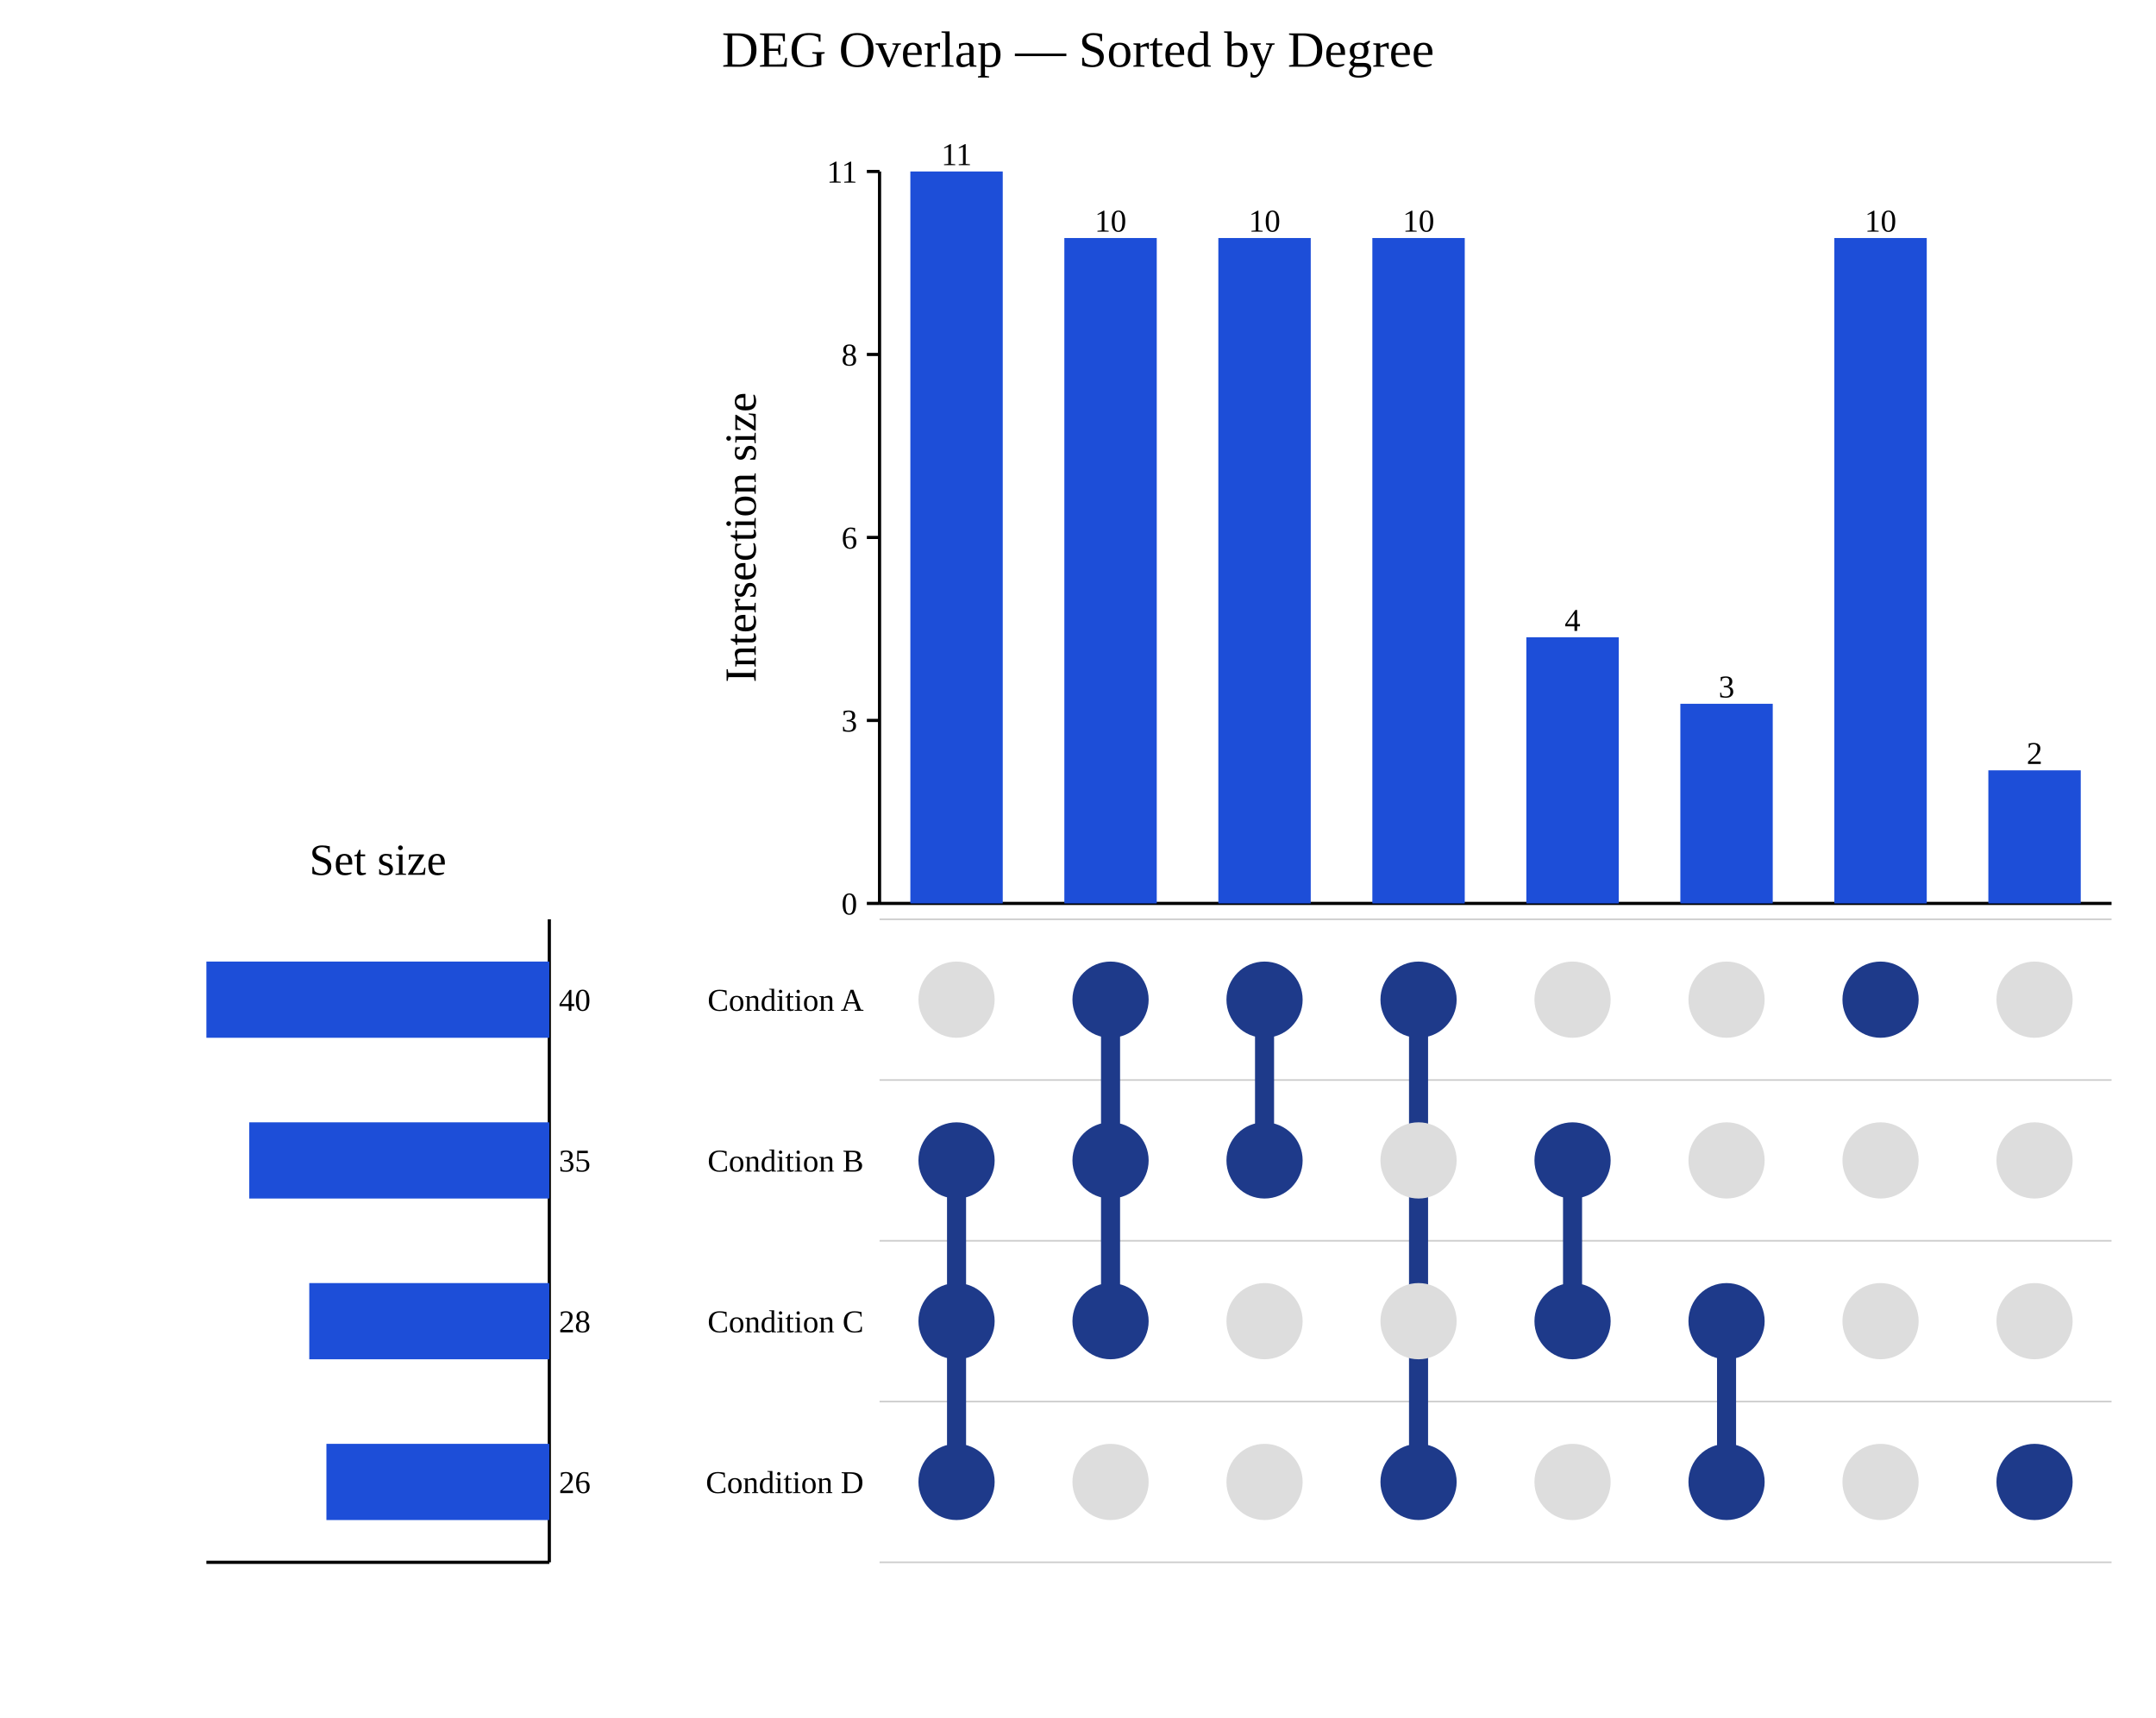
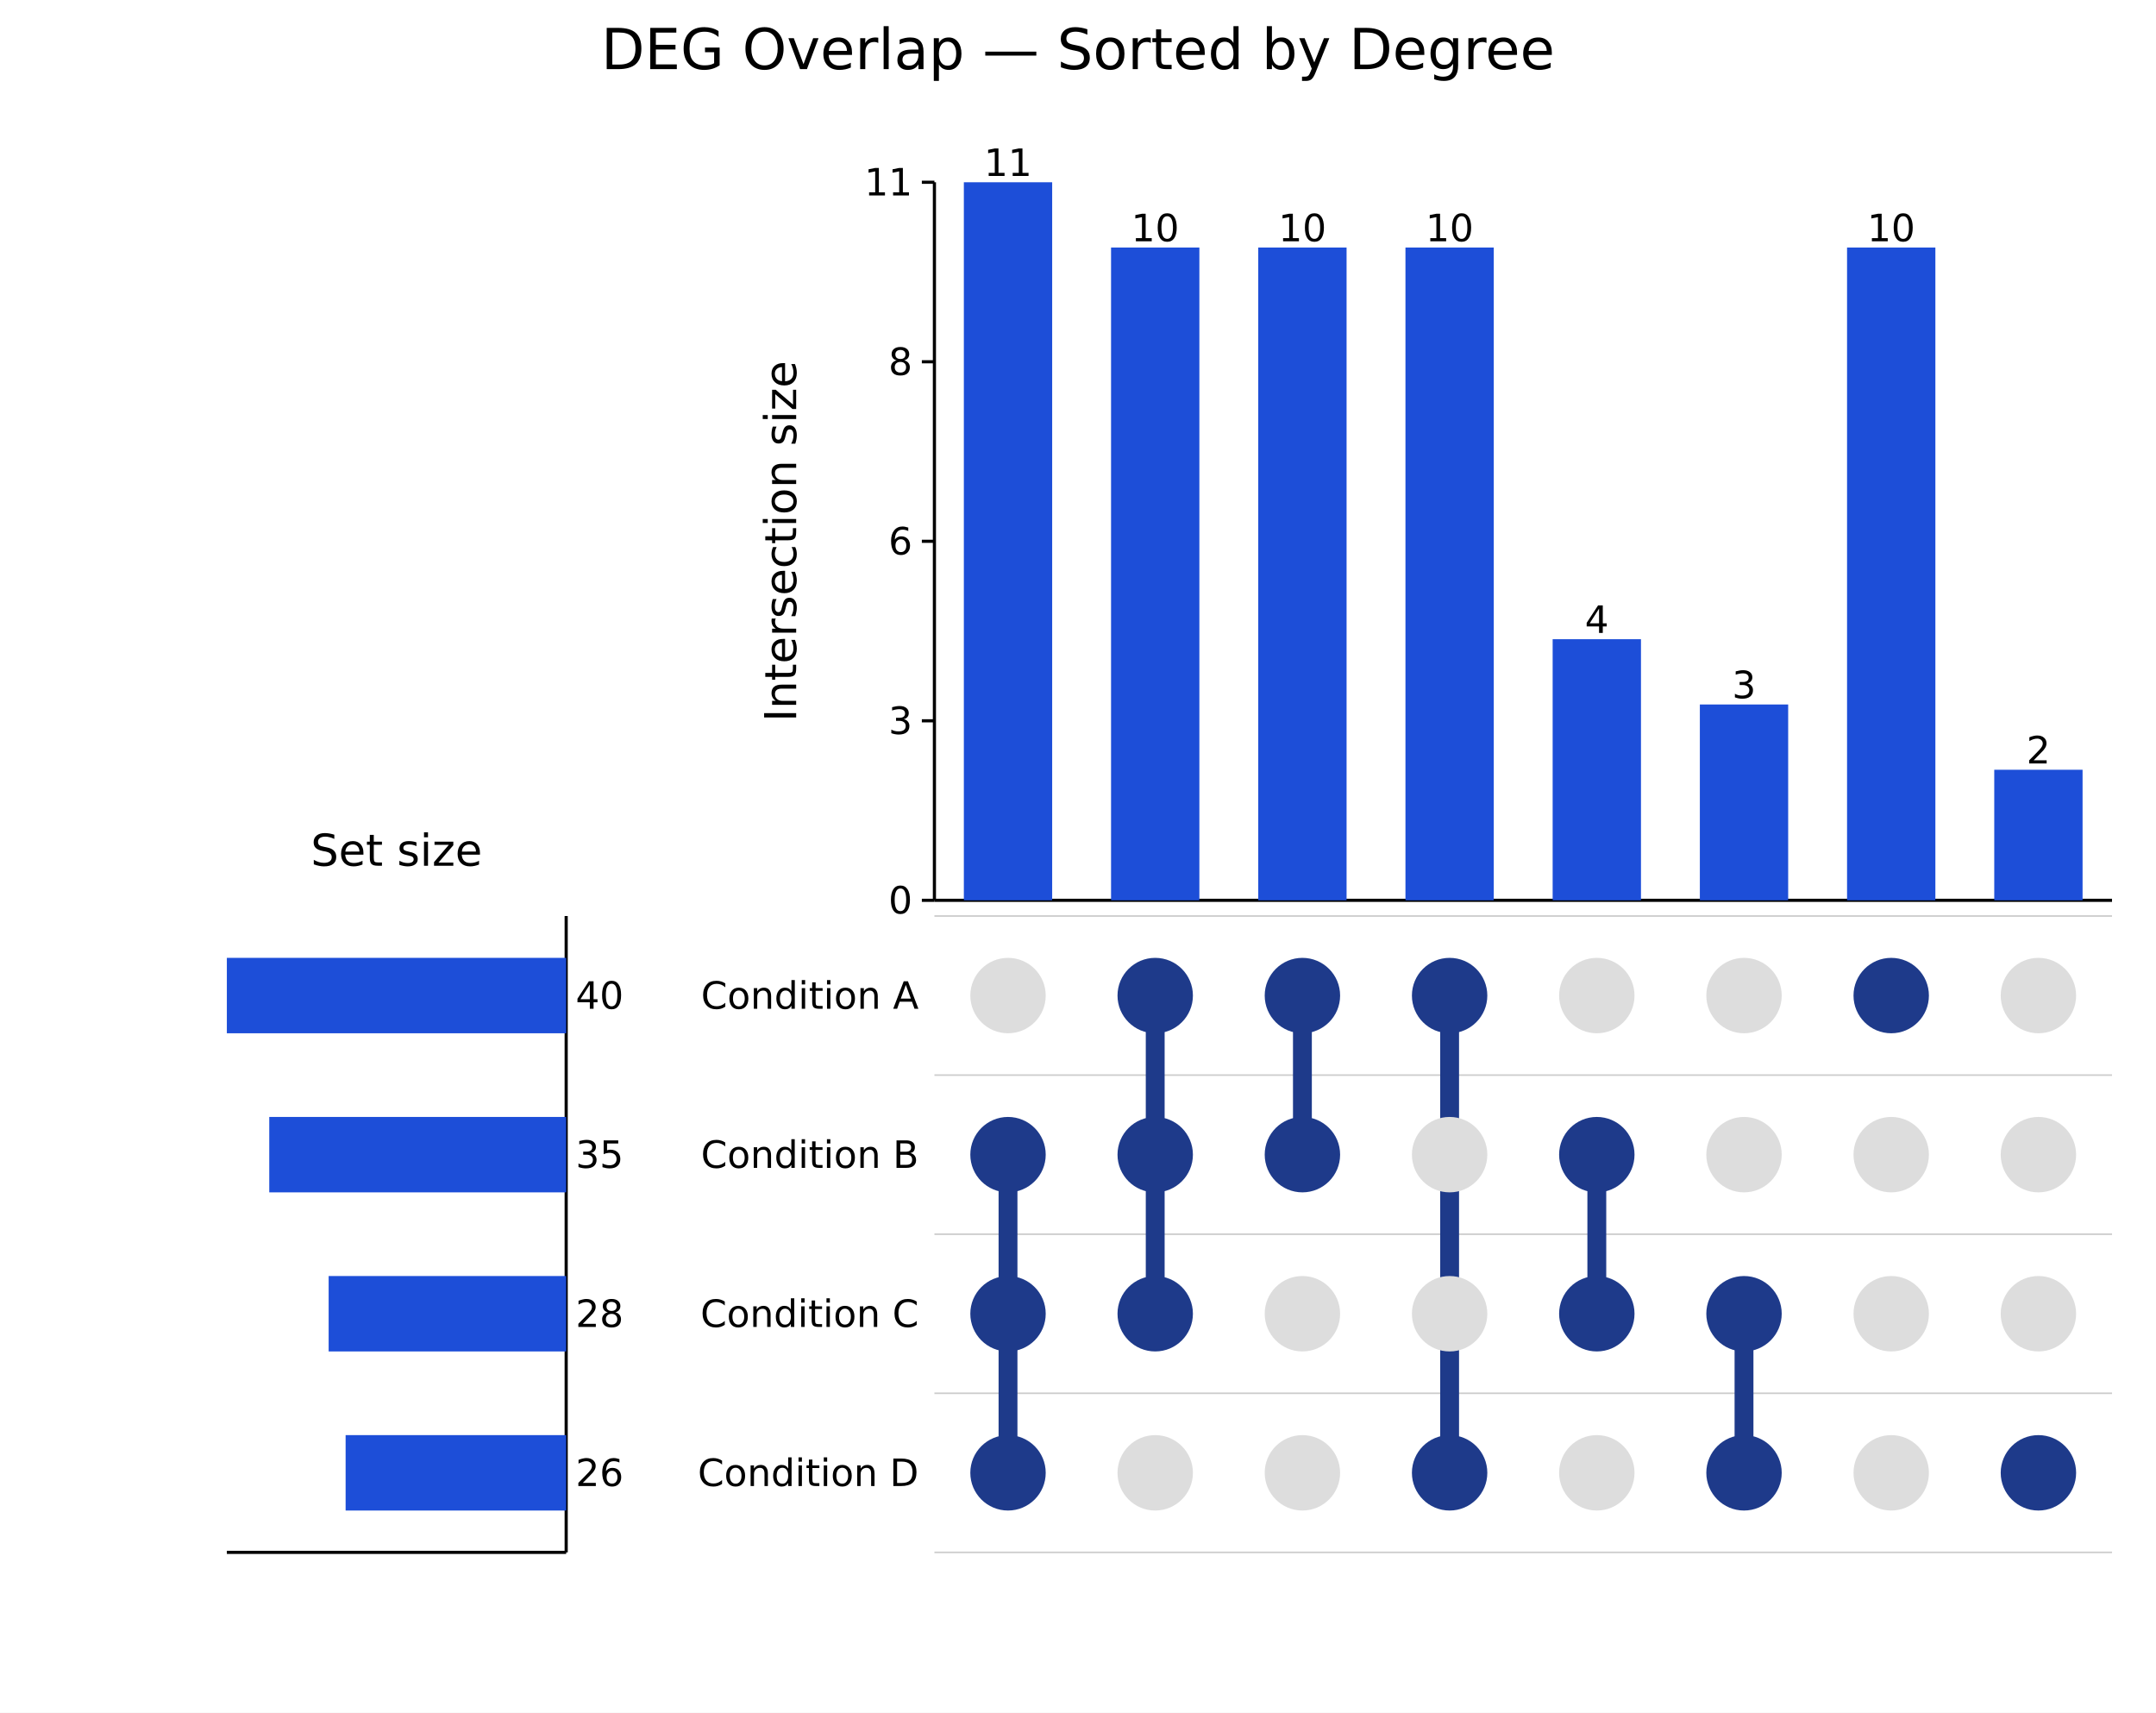
- <svg xmlns="http://www.w3.org/2000/svg" width="679" height="541" fill="black">
+ <svg xmlns="http://www.w3.org/2000/svg" width="686.2" height="545" font-family="DejaVu Sans, Liberation Sans, Arial, sans-serif" fill="black">
  <rect width="100%" height="100%" fill="white" />
-   <text x="339.5" y="21" font-size="16" text-anchor="middle">DEG Overlap — Sorted by Degree</text>
-   <line x1="173" y1="289.5" x2="173" y2="492" stroke="black" stroke-width="1" />
-   <line x1="65" y1="492" x2="173" y2="492" stroke="black" stroke-width="1" />
-   <rect x="65" y="302.812" width="108" height="24" fill="#1d4ed8" />
-   <text x="176" y="318.312" font-size="10" text-anchor="start">40</text>
-   <rect x="78.5" y="353.438" width="94.5" height="24" fill="#1d4ed8" />
-   <text x="176" y="368.938" font-size="10" text-anchor="start">35</text>
-   <rect x="97.4" y="404.062" width="75.6" height="24" fill="#1d4ed8" />
-   <text x="176" y="419.562" font-size="10" text-anchor="start">28</text>
-   <rect x="102.8" y="454.688" width="70.2" height="24" fill="#1d4ed8" />
-   <text x="176" y="470.188" font-size="10" text-anchor="start">26</text>
-   <text x="119" y="275.5" font-size="14" text-anchor="middle">Set size</text>
-   <text x="272" y="318.312" font-size="10" text-anchor="end">Condition A</text>
-   <text x="272" y="368.938" font-size="10" text-anchor="end">Condition B</text>
-   <text x="272" y="419.562" font-size="10" text-anchor="end">Condition C</text>
-   <text x="272" y="470.188" font-size="10" text-anchor="end">Condition D</text>
-   <line x1="277" y1="54" x2="277" y2="284.5" stroke="black" stroke-width="1" />
-   <line x1="277" y1="284.5" x2="665" y2="284.5" stroke="black" stroke-width="1" />
-   <line x1="273" y1="284.5" x2="277" y2="284.5" stroke="black" stroke-width="1" />
-   <text x="270" y="288" font-size="10" text-anchor="end">0</text>
-   <line x1="273" y1="226.875" x2="277" y2="226.875" stroke="black" stroke-width="1" />
-   <text x="270" y="230.375" font-size="10" text-anchor="end">3</text>
-   <line x1="273" y1="169.25" x2="277" y2="169.25" stroke="black" stroke-width="1" />
-   <text x="270" y="172.75" font-size="10" text-anchor="end">6</text>
-   <line x1="273" y1="111.625" x2="277" y2="111.625" stroke="black" stroke-width="1" />
-   <text x="270" y="115.125" font-size="10" text-anchor="end">8</text>
-   <line x1="273" y1="54" x2="277" y2="54" stroke="black" stroke-width="1" />
-   <text x="270" y="57.5" font-size="10" text-anchor="end">11</text>
-   <text x="238" y="169.25" font-size="14" text-anchor="middle" transform="rotate(-90,238,169.25)">Intersection size</text>
-   <rect x="286.7" y="54" width="29.1" height="230.5" fill="#1d4ed8" />
-   <text x="301.25" y="52" font-size="10" text-anchor="middle">11</text>
-   <rect x="335.2" y="74.955" width="29.1" height="209.545" fill="#1d4ed8" />
-   <text x="349.75" y="72.955" font-size="10" text-anchor="middle">10</text>
-   <rect x="383.7" y="74.955" width="29.1" height="209.545" fill="#1d4ed8" />
-   <text x="398.25" y="72.955" font-size="10" text-anchor="middle">10</text>
-   <rect x="432.2" y="74.955" width="29.1" height="209.545" fill="#1d4ed8" />
-   <text x="446.75" y="72.955" font-size="10" text-anchor="middle">10</text>
-   <rect x="480.7" y="200.682" width="29.1" height="83.818" fill="#1d4ed8" />
-   <text x="495.25" y="198.682" font-size="10" text-anchor="middle">4</text>
-   <rect x="529.2" y="221.636" width="29.1" height="62.864" fill="#1d4ed8" />
-   <text x="543.75" y="219.636" font-size="10" text-anchor="middle">3</text>
-   <rect x="577.7" y="74.955" width="29.1" height="209.545" fill="#1d4ed8" />
-   <text x="592.25" y="72.955" font-size="10" text-anchor="middle">10</text>
-   <rect x="626.2" y="242.591" width="29.1" height="41.909" fill="#1d4ed8" />
-   <text x="640.75" y="240.591" font-size="10" text-anchor="middle">2</text>
-   <line x1="277" y1="289.5" x2="665" y2="289.5" stroke="#ccc" stroke-width="0.5" />
-   <line x1="277" y1="340.125" x2="665" y2="340.125" stroke="#ccc" stroke-width="0.5" />
-   <line x1="277" y1="390.75" x2="665" y2="390.75" stroke="#ccc" stroke-width="0.5" />
-   <line x1="277" y1="441.375" x2="665" y2="441.375" stroke="#ccc" stroke-width="0.5" />
-   <line x1="277" y1="492" x2="665" y2="492" stroke="#ccc" stroke-width="0.5" />
-   <line x1="301.25" y1="365.438" x2="301.25" y2="466.688" stroke="#1e3a8a" stroke-width="6" />
-   <circle cx="301.25" cy="314.812" r="12" fill="#dddddd" />
-   <circle cx="301.25" cy="365.438" r="12" fill="#1e3a8a" />
-   <circle cx="301.25" cy="416.062" r="12" fill="#1e3a8a" />
-   <circle cx="301.25" cy="466.688" r="12" fill="#1e3a8a" />
-   <line x1="349.75" y1="314.812" x2="349.75" y2="416.062" stroke="#1e3a8a" stroke-width="6" />
-   <circle cx="349.75" cy="314.812" r="12" fill="#1e3a8a" />
-   <circle cx="349.75" cy="365.438" r="12" fill="#1e3a8a" />
-   <circle cx="349.75" cy="416.062" r="12" fill="#1e3a8a" />
-   <circle cx="349.75" cy="466.688" r="12" fill="#dddddd" />
-   <line x1="398.25" y1="314.812" x2="398.25" y2="365.438" stroke="#1e3a8a" stroke-width="6" />
-   <circle cx="398.25" cy="314.812" r="12" fill="#1e3a8a" />
-   <circle cx="398.25" cy="365.438" r="12" fill="#1e3a8a" />
-   <circle cx="398.25" cy="416.062" r="12" fill="#dddddd" />
-   <circle cx="398.25" cy="466.688" r="12" fill="#dddddd" />
-   <line x1="446.75" y1="314.812" x2="446.75" y2="466.688" stroke="#1e3a8a" stroke-width="6" />
-   <circle cx="446.75" cy="314.812" r="12" fill="#1e3a8a" />
-   <circle cx="446.75" cy="365.438" r="12" fill="#dddddd" />
-   <circle cx="446.75" cy="416.062" r="12" fill="#dddddd" />
-   <circle cx="446.75" cy="466.688" r="12" fill="#1e3a8a" />
-   <line x1="495.25" y1="365.438" x2="495.25" y2="416.062" stroke="#1e3a8a" stroke-width="6" />
-   <circle cx="495.25" cy="314.812" r="12" fill="#dddddd" />
-   <circle cx="495.25" cy="365.438" r="12" fill="#1e3a8a" />
-   <circle cx="495.25" cy="416.062" r="12" fill="#1e3a8a" />
-   <circle cx="495.25" cy="466.688" r="12" fill="#dddddd" />
-   <line x1="543.75" y1="416.062" x2="543.75" y2="466.688" stroke="#1e3a8a" stroke-width="6" />
-   <circle cx="543.75" cy="314.812" r="12" fill="#dddddd" />
-   <circle cx="543.75" cy="365.438" r="12" fill="#dddddd" />
-   <circle cx="543.75" cy="416.062" r="12" fill="#1e3a8a" />
-   <circle cx="543.75" cy="466.688" r="12" fill="#1e3a8a" />
-   <circle cx="592.25" cy="314.812" r="12" fill="#1e3a8a" />
-   <circle cx="592.25" cy="365.438" r="12" fill="#dddddd" />
-   <circle cx="592.25" cy="416.062" r="12" fill="#dddddd" />
-   <circle cx="592.25" cy="466.688" r="12" fill="#dddddd" />
-   <circle cx="640.75" cy="314.812" r="12" fill="#dddddd" />
-   <circle cx="640.75" cy="365.438" r="12" fill="#dddddd" />
-   <circle cx="640.75" cy="416.062" r="12" fill="#dddddd" />
-   <circle cx="640.75" cy="466.688" r="12" fill="#1e3a8a" />
+   <text x="343.1" y="22" font-size="18" text-anchor="middle">DEG Overlap — Sorted by Degree</text>
+   <line x1="180.2" y1="291.5" x2="180.2" y2="494" stroke="black" stroke-width="1" />
+   <line x1="72.2" y1="494" x2="180.2" y2="494" stroke="black" stroke-width="1" />
+   <rect x="72.2" y="304.812" width="108" height="24" fill="#1d4ed8" />
+   <text x="183.2" y="321.012" font-size="12" text-anchor="start">40</text>
+   <rect x="85.7" y="355.438" width="94.5" height="24" fill="#1d4ed8" />
+   <text x="183.2" y="371.637" font-size="12" text-anchor="start">35</text>
+   <rect x="104.6" y="406.062" width="75.6" height="24" fill="#1d4ed8" />
+   <text x="183.2" y="422.262" font-size="12" text-anchor="start">28</text>
+   <rect x="110" y="456.688" width="70.2" height="24" fill="#1d4ed8" />
+   <text x="183.2" y="472.887" font-size="12" text-anchor="start">26</text>
+   <text x="126.2" y="275.5" font-size="14" text-anchor="middle">Set size</text>
+   <text x="292.4" y="321.012" font-size="12" text-anchor="end">Condition A</text>
+   <text x="292.4" y="371.637" font-size="12" text-anchor="end">Condition B</text>
+   <text x="292.4" y="422.262" font-size="12" text-anchor="end">Condition C</text>
+   <text x="292.4" y="472.887" font-size="12" text-anchor="end">Condition D</text>
+   <line x1="297.4" y1="58" x2="297.4" y2="286.5" stroke="black" stroke-width="1" />
+   <line x1="297.4" y1="286.5" x2="672.2" y2="286.5" stroke="black" stroke-width="1" />
+   <line x1="293.4" y1="286.5" x2="297.4" y2="286.5" stroke="black" stroke-width="1" />
+   <text x="290.4" y="290.7" font-size="12" text-anchor="end">0</text>
+   <line x1="293.4" y1="229.375" x2="297.4" y2="229.375" stroke="black" stroke-width="1" />
+   <text x="290.4" y="233.575" font-size="12" text-anchor="end">3</text>
+   <line x1="293.4" y1="172.25" x2="297.4" y2="172.25" stroke="black" stroke-width="1" />
+   <text x="290.4" y="176.45" font-size="12" text-anchor="end">6</text>
+   <line x1="293.4" y1="115.125" x2="297.4" y2="115.125" stroke="black" stroke-width="1" />
+   <text x="290.4" y="119.325" font-size="12" text-anchor="end">8</text>
+   <line x1="293.4" y1="58" x2="297.4" y2="58" stroke="black" stroke-width="1" />
+   <text x="290.4" y="62.2" font-size="12" text-anchor="end">11</text>
+   <text x="253.4" y="172.25" font-size="14" text-anchor="middle" transform="rotate(-90,253.4,172.25)">Intersection size</text>
+   <rect x="306.77" y="58" width="28.11" height="228.5" fill="#1d4ed8" />
+   <text x="320.825" y="56" font-size="12" text-anchor="middle">11</text>
+   <rect x="353.62" y="78.773" width="28.11" height="207.727" fill="#1d4ed8" />
+   <text x="367.675" y="76.773" font-size="12" text-anchor="middle">10</text>
+   <rect x="400.47" y="78.773" width="28.11" height="207.727" fill="#1d4ed8" />
+   <text x="414.525" y="76.773" font-size="12" text-anchor="middle">10</text>
+   <rect x="447.32" y="78.773" width="28.11" height="207.727" fill="#1d4ed8" />
+   <text x="461.375" y="76.773" font-size="12" text-anchor="middle">10</text>
+   <rect x="494.17" y="203.409" width="28.11" height="83.091" fill="#1d4ed8" />
+   <text x="508.225" y="201.409" font-size="12" text-anchor="middle">4</text>
+   <rect x="541.02" y="224.182" width="28.11" height="62.318" fill="#1d4ed8" />
+   <text x="555.075" y="222.182" font-size="12" text-anchor="middle">3</text>
+   <rect x="587.87" y="78.773" width="28.11" height="207.727" fill="#1d4ed8" />
+   <text x="601.925" y="76.773" font-size="12" text-anchor="middle">10</text>
+   <rect x="634.72" y="244.955" width="28.11" height="41.545" fill="#1d4ed8" />
+   <text x="648.775" y="242.955" font-size="12" text-anchor="middle">2</text>
+   <line x1="297.4" y1="291.5" x2="672.2" y2="291.5" stroke="#ccc" stroke-width="0.5" />
+   <line x1="297.4" y1="342.125" x2="672.2" y2="342.125" stroke="#ccc" stroke-width="0.5" />
+   <line x1="297.4" y1="392.75" x2="672.2" y2="392.75" stroke="#ccc" stroke-width="0.5" />
+   <line x1="297.4" y1="443.375" x2="672.2" y2="443.375" stroke="#ccc" stroke-width="0.5" />
+   <line x1="297.4" y1="494" x2="672.2" y2="494" stroke="#ccc" stroke-width="0.5" />
+   <line x1="320.825" y1="367.438" x2="320.825" y2="468.688" stroke="#1e3a8a" stroke-width="6" />
+   <circle cx="320.825" cy="316.812" r="12" fill="#dddddd" />
+   <circle cx="320.825" cy="367.438" r="12" fill="#1e3a8a" />
+   <circle cx="320.825" cy="418.062" r="12" fill="#1e3a8a" />
+   <circle cx="320.825" cy="468.688" r="12" fill="#1e3a8a" />
+   <line x1="367.675" y1="316.812" x2="367.675" y2="418.062" stroke="#1e3a8a" stroke-width="6" />
+   <circle cx="367.675" cy="316.812" r="12" fill="#1e3a8a" />
+   <circle cx="367.675" cy="367.438" r="12" fill="#1e3a8a" />
+   <circle cx="367.675" cy="418.062" r="12" fill="#1e3a8a" />
+   <circle cx="367.675" cy="468.688" r="12" fill="#dddddd" />
+   <line x1="414.525" y1="316.812" x2="414.525" y2="367.438" stroke="#1e3a8a" stroke-width="6" />
+   <circle cx="414.525" cy="316.812" r="12" fill="#1e3a8a" />
+   <circle cx="414.525" cy="367.438" r="12" fill="#1e3a8a" />
+   <circle cx="414.525" cy="418.062" r="12" fill="#dddddd" />
+   <circle cx="414.525" cy="468.688" r="12" fill="#dddddd" />
+   <line x1="461.375" y1="316.812" x2="461.375" y2="468.688" stroke="#1e3a8a" stroke-width="6" />
+   <circle cx="461.375" cy="316.812" r="12" fill="#1e3a8a" />
+   <circle cx="461.375" cy="367.438" r="12" fill="#dddddd" />
+   <circle cx="461.375" cy="418.062" r="12" fill="#dddddd" />
+   <circle cx="461.375" cy="468.688" r="12" fill="#1e3a8a" />
+   <line x1="508.225" y1="367.438" x2="508.225" y2="418.062" stroke="#1e3a8a" stroke-width="6" />
+   <circle cx="508.225" cy="316.812" r="12" fill="#dddddd" />
+   <circle cx="508.225" cy="367.438" r="12" fill="#1e3a8a" />
+   <circle cx="508.225" cy="418.062" r="12" fill="#1e3a8a" />
+   <circle cx="508.225" cy="468.688" r="12" fill="#dddddd" />
+   <line x1="555.075" y1="418.062" x2="555.075" y2="468.688" stroke="#1e3a8a" stroke-width="6" />
+   <circle cx="555.075" cy="316.812" r="12" fill="#dddddd" />
+   <circle cx="555.075" cy="367.438" r="12" fill="#dddddd" />
+   <circle cx="555.075" cy="418.062" r="12" fill="#1e3a8a" />
+   <circle cx="555.075" cy="468.688" r="12" fill="#1e3a8a" />
+   <circle cx="601.925" cy="316.812" r="12" fill="#1e3a8a" />
+   <circle cx="601.925" cy="367.438" r="12" fill="#dddddd" />
+   <circle cx="601.925" cy="418.062" r="12" fill="#dddddd" />
+   <circle cx="601.925" cy="468.688" r="12" fill="#dddddd" />
+   <circle cx="648.775" cy="316.812" r="12" fill="#dddddd" />
+   <circle cx="648.775" cy="367.438" r="12" fill="#dddddd" />
+   <circle cx="648.775" cy="418.062" r="12" fill="#dddddd" />
+   <circle cx="648.775" cy="468.688" r="12" fill="#1e3a8a" />
</svg>
